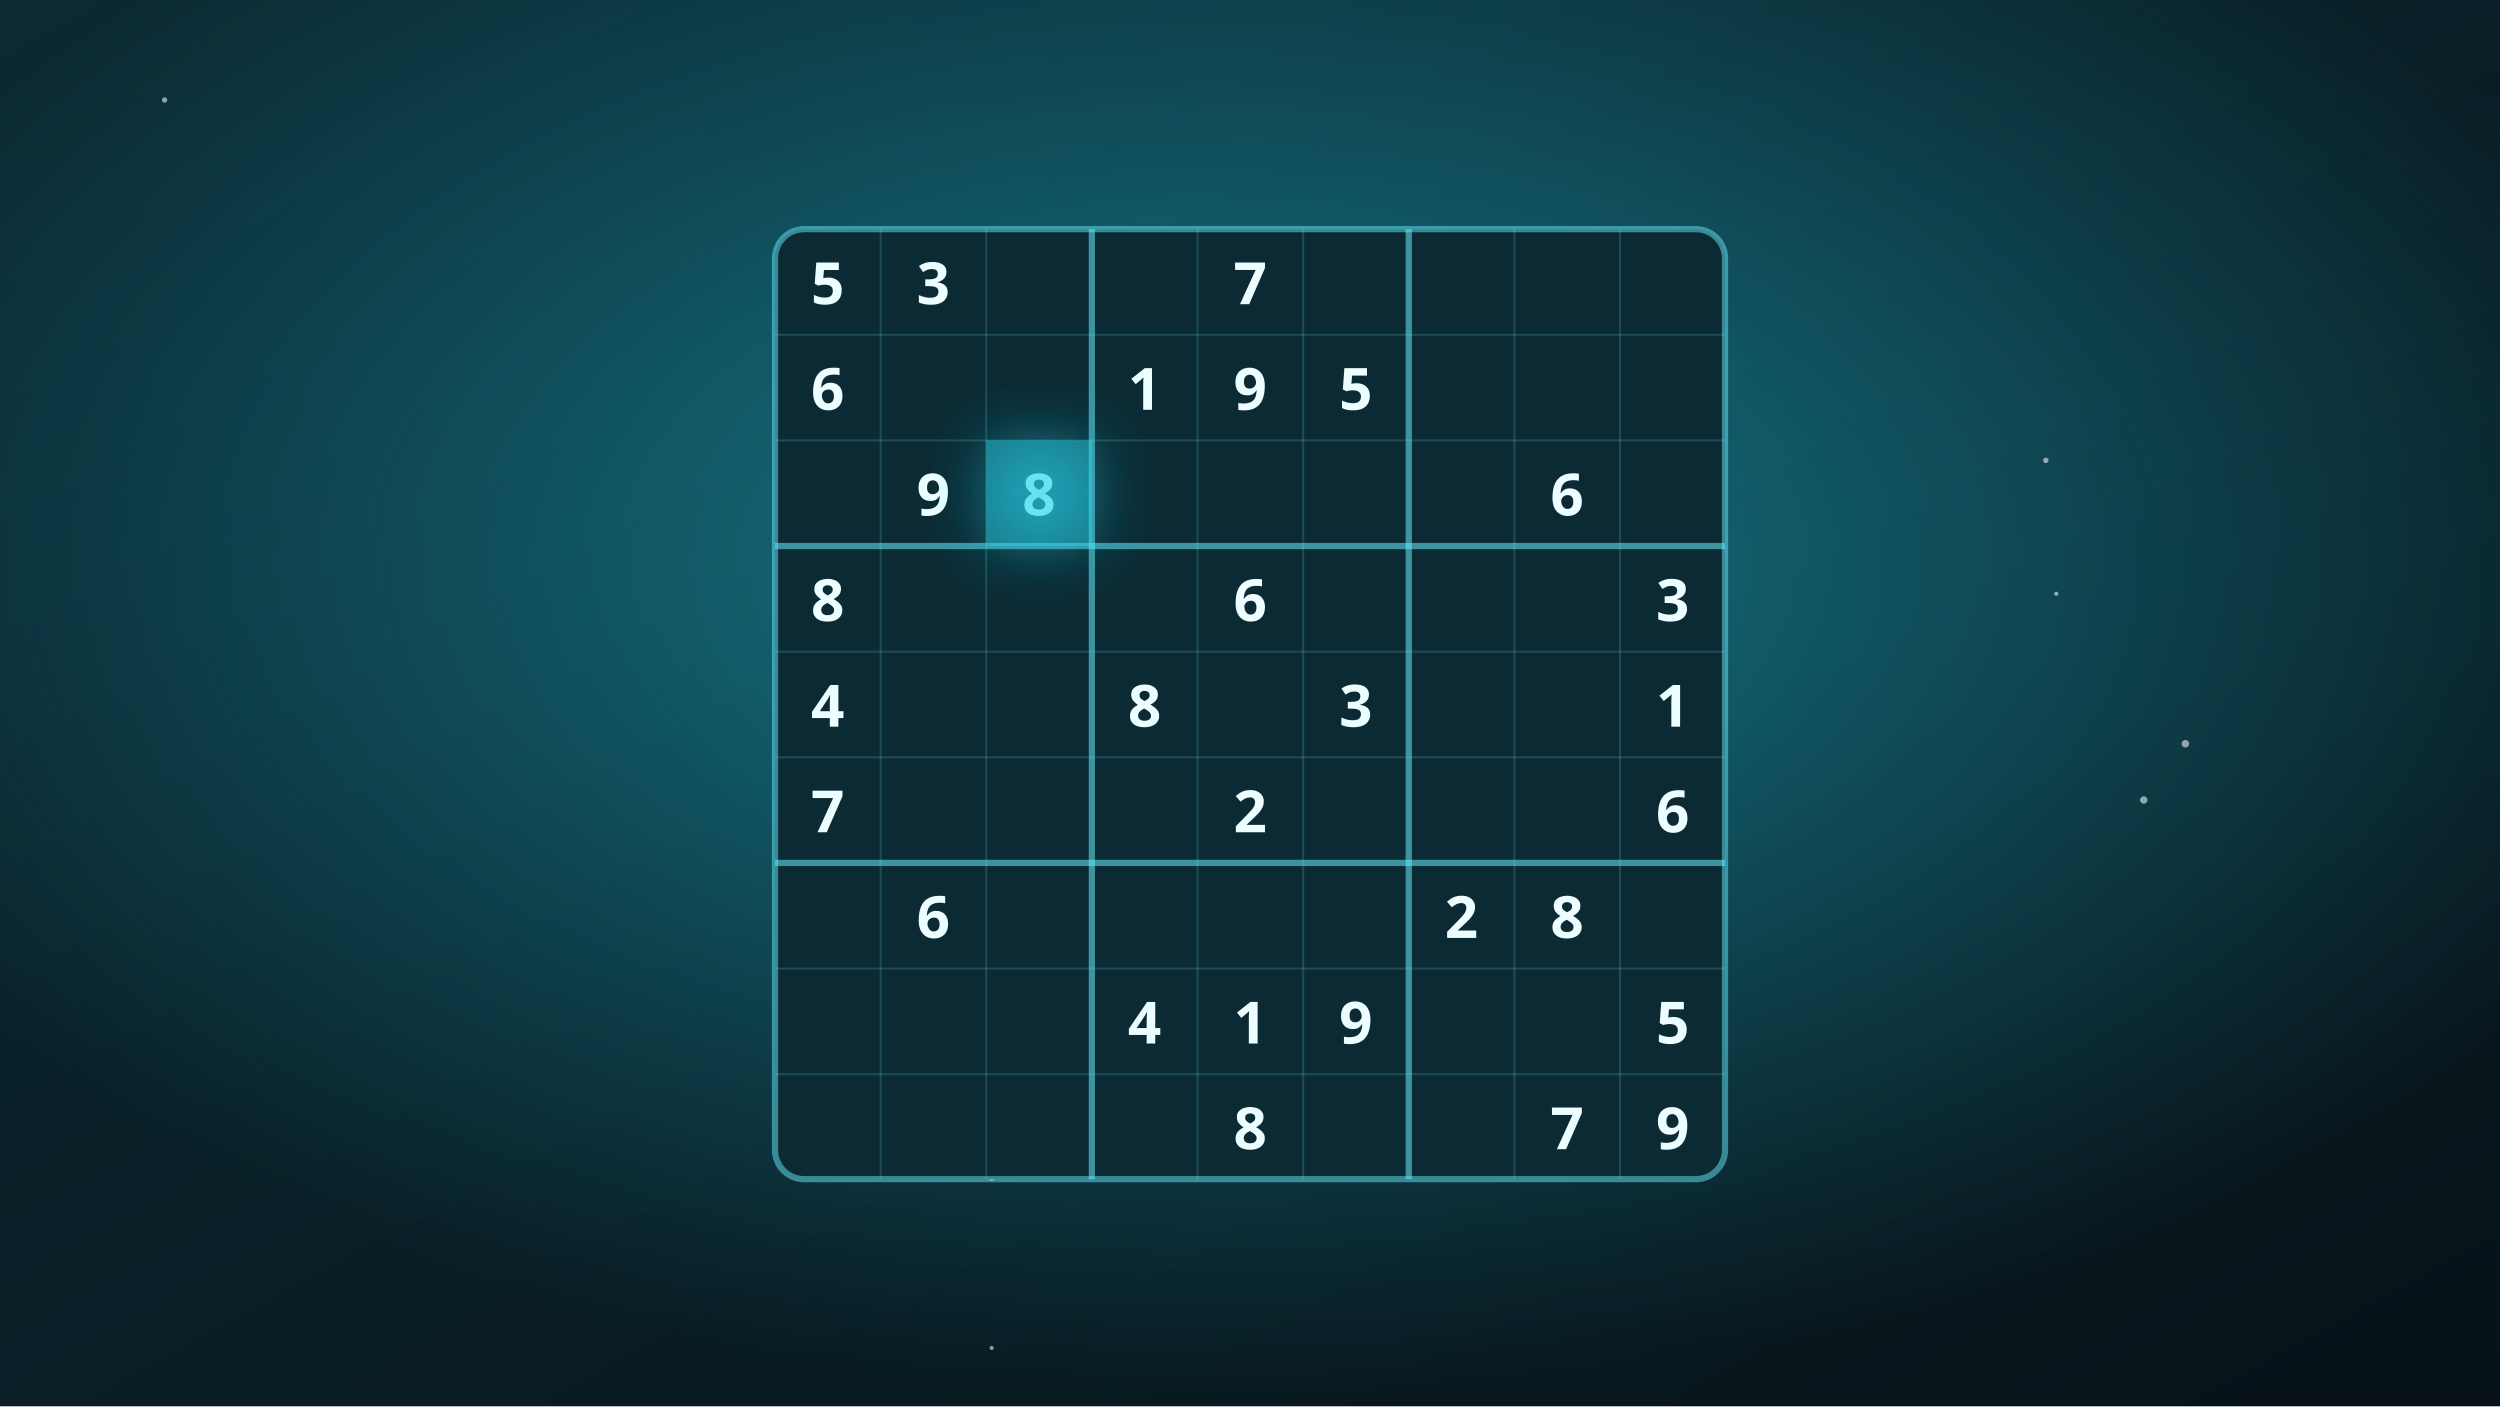
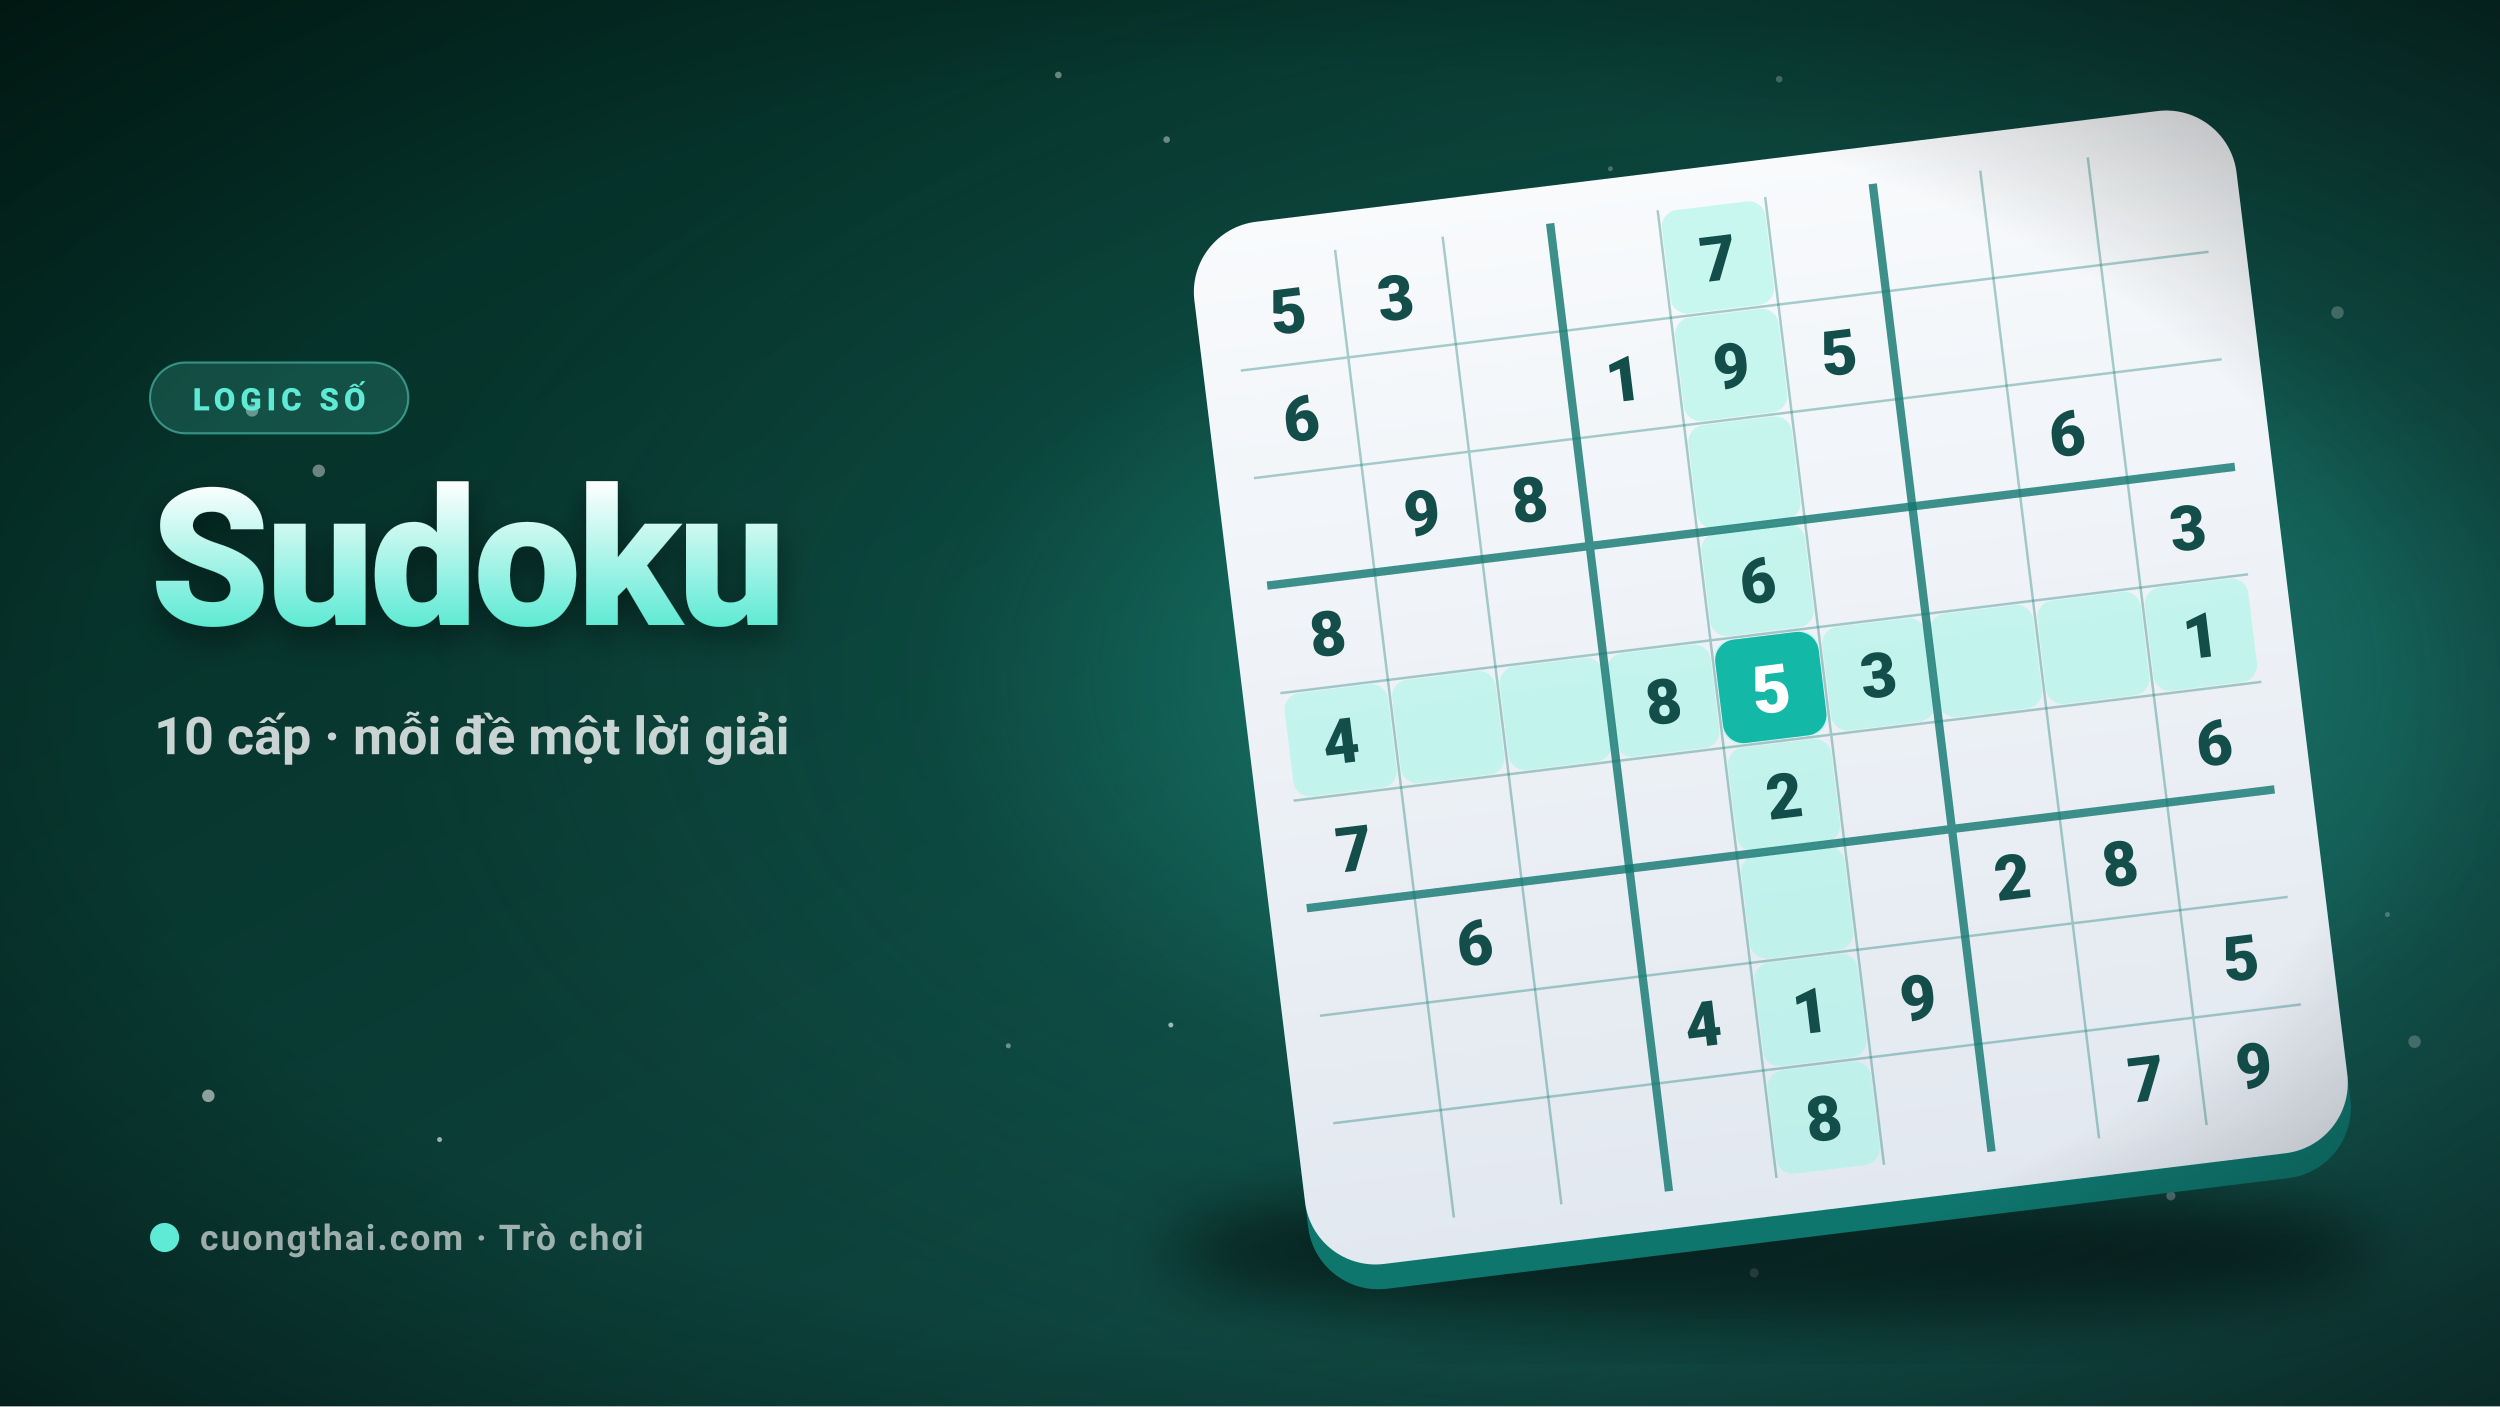
<svg xmlns="http://www.w3.org/2000/svg" viewBox="0 0 1200 675" width="1200" height="675">
  <defs>
-     <linearGradient id="n" x1="0" y1="0" x2="1" y2="1">
-       <stop offset="0" stop-color="#0b2a33" />
-       <stop offset="1" stop-color="#071218" />
+     <linearGradient id="bg" x1="0" y1="0" x2="1" y2="1">
+       <stop offset="0" stop-color="#022c22" />
+       <stop offset="1" stop-color="#134e4a" />
    </linearGradient>
-     <radialGradient id="q" cx="0.5" cy="0.4" r="0.6">
-       <stop offset="0" stop-color="#22d3ee" stop-opacity="0.5" />
-       <stop offset="1" stop-color="#22d3ee" stop-opacity="0" />
+     <radialGradient id="gl" cx="0.7" cy="0.48" r="0.55">
+       <stop offset="0" stop-color="#2dd4bf" stop-opacity="0.55" />
+       <stop offset="0.6" stop-color="#2dd4bf" stop-opacity="0.08" />
+       <stop offset="1" stop-color="#2dd4bf" stop-opacity="0" />
    </radialGradient>
-     <filter id="g" x="-50%" y="-50%" width="200%" height="200%">
-       <feGaussianBlur stdDeviation="14" result="b" />
-       <feMerge>
-         <feMergeNode in="b" />
-         <feMergeNode in="SourceGraphic" />
-       </feMerge>
+     <radialGradient id="vi" cx="0.5" cy="0.5" r="0.75">
+       <stop offset="0.6" stop-color="#000" stop-opacity="0" />
+       <stop offset="1" stop-color="#000" stop-opacity="0.55" />
+     </radialGradient>
+     <linearGradient id="tt" x1="0" y1="0" x2="0" y2="1">
+       <stop offset="0" stop-color="#ffffff" />
+       <stop offset="1" stop-color="#5eead4" />
+     </linearGradient>
+     <filter id="sh" x="-30%" y="-30%" width="160%" height="160%">
+       <feGaussianBlur stdDeviation="16" />
    </filter>
+     <filter id="bl" x="-50%" y="-50%" width="200%" height="200%">
+       <feGaussianBlur stdDeviation="9" />
+     </filter>
+     <filter id="ts" x="-10%" y="-10%" width="120%" height="140%">
+       <feDropShadow dx="0" dy="6" stdDeviation="8" flood-color="#000" flood-opacity="0.45" />
+     </filter>
+     <linearGradient id="b6" x1="0" y1="0" x2="0" y2="1">
+       <stop offset="0" stop-color="#f8fafc" />
+       <stop offset="1" stop-color="#e2e8f0" />
+     </linearGradient>
  </defs>
-   <rect width="1200" height="675" fill="url(#n)" />
-   <rect width="1200" height="675" fill="url(#q)" />
-   <g fill="#fff" opacity="0.55">
-     <circle cx="771" cy="191" r="1.3" />
-     <circle cx="476" cy="565" r="1.8" />
-     <circle cx="1049" cy="357" r="1.8" />
-     <circle cx="476" cy="647" r="1" />
-     <circle cx="510" cy="430" r="1.8" />
-     <circle cx="484" cy="224" r="1.8" />
-     <circle cx="1029" cy="384" r="1.8" />
-     <circle cx="79" cy="48" r="1.3" />
-     <circle cx="987" cy="285" r="1" />
-     <circle cx="725" cy="477" r="1.8" />
-     <circle cx="735" cy="393" r="1" />
-     <circle cx="471" cy="124" r="1" />
-     <circle cx="982" cy="221" r="1.3" />
-     <circle cx="438" cy="514" r="1.8" />
+   <rect width="1200" height="675" fill="url(#bg)" />
+   <rect width="1200" height="675" fill="url(#gl)" />
+   <g fill="#fff">
+     <circle cx="692" cy="356" r="1.2" opacity="0.6" />
+     <circle cx="700" cy="333" r="2.2" opacity="0.4" />
+     <circle cx="484" cy="502" r="1.2" opacity="0.4" />
+     <circle cx="508" cy="36" r="1.6" opacity="0.4" />
+     <circle cx="1146" cy="439" r="1.2" opacity="0.25" />
+     <circle cx="100" cy="526" r="3" opacity="0.6" />
+     <circle cx="121" cy="197" r="3" opacity="0.4" />
+     <circle cx="1040" cy="89" r="1.6" opacity="0.6" />
+     <circle cx="840" cy="414" r="1.6" opacity="0.4" />
+     <circle cx="842" cy="611" r="2.2" opacity="0.25" />
+     <circle cx="682" cy="274" r="1.2" opacity="0.4" />
+     <circle cx="739" cy="520" r="3" opacity="0.25" />
+     <circle cx="715" cy="149" r="1.6" opacity="0.6" />
+     <circle cx="153" cy="226" r="3" opacity="0.4" />
+     <circle cx="773" cy="81" r="1.2" opacity="0.25" />
+     <circle cx="655" cy="489" r="3" opacity="0.4" />
+     <circle cx="609" cy="355" r="2.2" opacity="0.6" />
+     <circle cx="1042" cy="574" r="2.2" opacity="0.4" />
+     <circle cx="1122" cy="150" r="3" opacity="0.25" />
+     <circle cx="854" cy="38" r="1.6" opacity="0.25" />
+     <circle cx="647" cy="355" r="3" opacity="0.25" />
+     <circle cx="562" cy="492" r="1.2" opacity="0.6" />
+     <circle cx="211" cy="547" r="1.2" opacity="0.6" />
+     <circle cx="1159" cy="500" r="3" opacity="0.25" />
+     <circle cx="560" cy="67" r="1.6" opacity="0.4" />
+     <circle cx="982" cy="236" r="1.6" opacity="0.6" />
  </g>
-   <rect x="372" y="110" width="456" height="456" rx="14" fill="#0b2a33" stroke="#67e8f9" stroke-opacity="0.5" stroke-width="3" />
-   <line x1="422.7" y1="110" x2="422.7" y2="566" stroke="#67e8f9" stroke-opacity="0.18" stroke-width="1" />
-   <line x1="372" y1="160.7" x2="828" y2="160.7" stroke="#67e8f9" stroke-opacity="0.18" stroke-width="1" />
-   <line x1="473.4" y1="110" x2="473.4" y2="566" stroke="#67e8f9" stroke-opacity="0.18" stroke-width="1" />
-   <line x1="372" y1="211.4" x2="828" y2="211.4" stroke="#67e8f9" stroke-opacity="0.18" stroke-width="1" />
-   <line x1="524.1" y1="110" x2="524.1" y2="566" stroke="#67e8f9" stroke-opacity="0.55" stroke-width="3" />
-   <line x1="372" y1="262.1" x2="828" y2="262.1" stroke="#67e8f9" stroke-opacity="0.55" stroke-width="3" />
-   <line x1="574.8" y1="110" x2="574.8" y2="566" stroke="#67e8f9" stroke-opacity="0.18" stroke-width="1" />
-   <line x1="372" y1="312.8" x2="828" y2="312.8" stroke="#67e8f9" stroke-opacity="0.18" stroke-width="1" />
-   <line x1="625.5" y1="110" x2="625.5" y2="566" stroke="#67e8f9" stroke-opacity="0.18" stroke-width="1" />
-   <line x1="372" y1="363.5" x2="828" y2="363.5" stroke="#67e8f9" stroke-opacity="0.18" stroke-width="1" />
-   <line x1="676.2" y1="110" x2="676.2" y2="566" stroke="#67e8f9" stroke-opacity="0.55" stroke-width="3" />
-   <line x1="372" y1="414.2" x2="828" y2="414.2" stroke="#67e8f9" stroke-opacity="0.55" stroke-width="3" />
-   <line x1="726.9" y1="110" x2="726.9" y2="566" stroke="#67e8f9" stroke-opacity="0.18" stroke-width="1" />
-   <line x1="372" y1="464.9" x2="828" y2="464.9" stroke="#67e8f9" stroke-opacity="0.18" stroke-width="1" />
-   <line x1="777.6" y1="110" x2="777.6" y2="566" stroke="#67e8f9" stroke-opacity="0.18" stroke-width="1" />
-   <line x1="372" y1="515.6" x2="828" y2="515.6" stroke="#67e8f9" stroke-opacity="0.18" stroke-width="1" />
-   <text x="397.3" y="146.0" font-family="system-ui" font-weight="700" font-size="28" text-anchor="middle" fill="#ecfeff">5</text>
-   <text x="448.0" y="146.0" font-family="system-ui" font-weight="700" font-size="28" text-anchor="middle" fill="#ecfeff">3</text>
-   <text x="600.1" y="146.0" font-family="system-ui" font-weight="700" font-size="28" text-anchor="middle" fill="#ecfeff">7</text>
-   <text x="397.3" y="196.7" font-family="system-ui" font-weight="700" font-size="28" text-anchor="middle" fill="#ecfeff">6</text>
-   <text x="549.4" y="196.7" font-family="system-ui" font-weight="700" font-size="28" text-anchor="middle" fill="#ecfeff">1</text>
-   <text x="600.1" y="196.7" font-family="system-ui" font-weight="700" font-size="28" text-anchor="middle" fill="#ecfeff">9</text>
-   <text x="650.8" y="196.7" font-family="system-ui" font-weight="700" font-size="28" text-anchor="middle" fill="#ecfeff">5</text>
-   <text x="448.0" y="247.4" font-family="system-ui" font-weight="700" font-size="28" text-anchor="middle" fill="#ecfeff">9</text>
-   <text x="498.7" y="247.4" font-family="system-ui" font-weight="700" font-size="28" text-anchor="middle" fill="#ecfeff">8</text>
-   <text x="752.2" y="247.4" font-family="system-ui" font-weight="700" font-size="28" text-anchor="middle" fill="#ecfeff">6</text>
-   <text x="397.3" y="298.1" font-family="system-ui" font-weight="700" font-size="28" text-anchor="middle" fill="#ecfeff">8</text>
-   <text x="600.1" y="298.1" font-family="system-ui" font-weight="700" font-size="28" text-anchor="middle" fill="#ecfeff">6</text>
-   <text x="802.9" y="298.1" font-family="system-ui" font-weight="700" font-size="28" text-anchor="middle" fill="#ecfeff">3</text>
-   <text x="397.3" y="348.8" font-family="system-ui" font-weight="700" font-size="28" text-anchor="middle" fill="#ecfeff">4</text>
-   <text x="549.4" y="348.8" font-family="system-ui" font-weight="700" font-size="28" text-anchor="middle" fill="#ecfeff">8</text>
-   <text x="650.8" y="348.8" font-family="system-ui" font-weight="700" font-size="28" text-anchor="middle" fill="#ecfeff">3</text>
-   <text x="802.9" y="348.8" font-family="system-ui" font-weight="700" font-size="28" text-anchor="middle" fill="#ecfeff">1</text>
-   <text x="397.3" y="399.5" font-family="system-ui" font-weight="700" font-size="28" text-anchor="middle" fill="#ecfeff">7</text>
-   <text x="600.1" y="399.5" font-family="system-ui" font-weight="700" font-size="28" text-anchor="middle" fill="#ecfeff">2</text>
-   <text x="802.9" y="399.5" font-family="system-ui" font-weight="700" font-size="28" text-anchor="middle" fill="#ecfeff">6</text>
-   <text x="448.0" y="450.2" font-family="system-ui" font-weight="700" font-size="28" text-anchor="middle" fill="#ecfeff">6</text>
-   <text x="701.5" y="450.2" font-family="system-ui" font-weight="700" font-size="28" text-anchor="middle" fill="#ecfeff">2</text>
-   <text x="752.2" y="450.2" font-family="system-ui" font-weight="700" font-size="28" text-anchor="middle" fill="#ecfeff">8</text>
-   <text x="549.4" y="500.9" font-family="system-ui" font-weight="700" font-size="28" text-anchor="middle" fill="#ecfeff">4</text>
-   <text x="600.1" y="500.9" font-family="system-ui" font-weight="700" font-size="28" text-anchor="middle" fill="#ecfeff">1</text>
-   <text x="650.8" y="500.9" font-family="system-ui" font-weight="700" font-size="28" text-anchor="middle" fill="#ecfeff">9</text>
-   <text x="802.9" y="500.9" font-family="system-ui" font-weight="700" font-size="28" text-anchor="middle" fill="#ecfeff">5</text>
-   <text x="600.1" y="551.6" font-family="system-ui" font-weight="700" font-size="28" text-anchor="middle" fill="#ecfeff">8</text>
-   <text x="752.2" y="551.6" font-family="system-ui" font-weight="700" font-size="28" text-anchor="middle" fill="#ecfeff">7</text>
-   <text x="802.9" y="551.6" font-family="system-ui" font-weight="700" font-size="28" text-anchor="middle" fill="#ecfeff">9</text>
-   <rect x="473.4" y="211.4" width="50.7" height="50.7" fill="#22d3ee" fill-opacity="0.45" filter="url(#g)" />
+   <ellipse cx="850" cy="600" rx="290" ry="34" fill="#000" opacity="0.55" filter="url(#sh)" />
+   <g transform="translate(850 330) rotate(-7)">
+     <rect x="-252" y="-240" width="504" height="504" rx="34" fill="#0f766e" />
+     <rect x="-252" y="-252" width="504" height="504" rx="34" fill="url(#b6)" />
+     <text x="-208.0" y="-197" text-anchor="middle" font-family="ui-rounded, 'SF Pro Rounded', system-ui, -apple-system, 'Segoe UI', Roboto, 'Helvetica Neue', Arial, sans-serif" font-size="30" font-weight="800" fill="#134e4a">5</text>
+     <text x="-156.0" y="-197" text-anchor="middle" font-family="ui-rounded, 'SF Pro Rounded', system-ui, -apple-system, 'Segoe UI', Roboto, 'Helvetica Neue', Arial, sans-serif" font-size="30" font-weight="800" fill="#134e4a">3</text>
+     <rect x="-25" y="-233" width="50" height="50" rx="8" fill="#99f6e4" opacity="0.5" />
+     <text x="0.0" y="-197" text-anchor="middle" font-family="ui-rounded, 'SF Pro Rounded', system-ui, -apple-system, 'Segoe UI', Roboto, 'Helvetica Neue', Arial, sans-serif" font-size="30" font-weight="800" fill="#134e4a">7</text>
+     <text x="-208.0" y="-145" text-anchor="middle" font-family="ui-rounded, 'SF Pro Rounded', system-ui, -apple-system, 'Segoe UI', Roboto, 'Helvetica Neue', Arial, sans-serif" font-size="30" font-weight="800" fill="#134e4a">6</text>
+     <text x="-52.0" y="-145" text-anchor="middle" font-family="ui-rounded, 'SF Pro Rounded', system-ui, -apple-system, 'Segoe UI', Roboto, 'Helvetica Neue', Arial, sans-serif" font-size="30" font-weight="800" fill="#134e4a">1</text>
+     <rect x="-25" y="-181" width="50" height="50" rx="8" fill="#99f6e4" opacity="0.5" />
+     <text x="0.0" y="-145" text-anchor="middle" font-family="ui-rounded, 'SF Pro Rounded', system-ui, -apple-system, 'Segoe UI', Roboto, 'Helvetica Neue', Arial, sans-serif" font-size="30" font-weight="800" fill="#134e4a">9</text>
+     <text x="52.0" y="-145" text-anchor="middle" font-family="ui-rounded, 'SF Pro Rounded', system-ui, -apple-system, 'Segoe UI', Roboto, 'Helvetica Neue', Arial, sans-serif" font-size="30" font-weight="800" fill="#134e4a">5</text>
+     <text x="-156.0" y="-93" text-anchor="middle" font-family="ui-rounded, 'SF Pro Rounded', system-ui, -apple-system, 'Segoe UI', Roboto, 'Helvetica Neue', Arial, sans-serif" font-size="30" font-weight="800" fill="#134e4a">9</text>
+     <text x="-104.0" y="-93" text-anchor="middle" font-family="ui-rounded, 'SF Pro Rounded', system-ui, -apple-system, 'Segoe UI', Roboto, 'Helvetica Neue', Arial, sans-serif" font-size="30" font-weight="800" fill="#134e4a">8</text>
+     <rect x="-25" y="-129" width="50" height="50" rx="8" fill="#99f6e4" opacity="0.5" />
+     <text x="156.0" y="-93" text-anchor="middle" font-family="ui-rounded, 'SF Pro Rounded', system-ui, -apple-system, 'Segoe UI', Roboto, 'Helvetica Neue', Arial, sans-serif" font-size="30" font-weight="800" fill="#134e4a">6</text>
+     <text x="-208.0" y="-41" text-anchor="middle" font-family="ui-rounded, 'SF Pro Rounded', system-ui, -apple-system, 'Segoe UI', Roboto, 'Helvetica Neue', Arial, sans-serif" font-size="30" font-weight="800" fill="#134e4a">8</text>
+     <rect x="-25" y="-77" width="50" height="50" rx="8" fill="#99f6e4" opacity="0.5" />
+     <text x="0.0" y="-41" text-anchor="middle" font-family="ui-rounded, 'SF Pro Rounded', system-ui, -apple-system, 'Segoe UI', Roboto, 'Helvetica Neue', Arial, sans-serif" font-size="30" font-weight="800" fill="#134e4a">6</text>
+     <text x="208.0" y="-41" text-anchor="middle" font-family="ui-rounded, 'SF Pro Rounded', system-ui, -apple-system, 'Segoe UI', Roboto, 'Helvetica Neue', Arial, sans-serif" font-size="30" font-weight="800" fill="#134e4a">3</text>
+     <rect x="-233" y="-25" width="50" height="50" rx="8" fill="#99f6e4" opacity="0.5" />
+     <text x="-208.0" y="11" text-anchor="middle" font-family="ui-rounded, 'SF Pro Rounded', system-ui, -apple-system, 'Segoe UI', Roboto, 'Helvetica Neue', Arial, sans-serif" font-size="30" font-weight="800" fill="#134e4a">4</text>
+     <rect x="-181" y="-25" width="50" height="50" rx="8" fill="#99f6e4" opacity="0.5" />
+     <rect x="-129" y="-25" width="50" height="50" rx="8" fill="#99f6e4" opacity="0.5" />
+     <rect x="-77" y="-25" width="50" height="50" rx="8" fill="#99f6e4" opacity="0.5" />
+     <text x="-52.0" y="11" text-anchor="middle" font-family="ui-rounded, 'SF Pro Rounded', system-ui, -apple-system, 'Segoe UI', Roboto, 'Helvetica Neue', Arial, sans-serif" font-size="30" font-weight="800" fill="#134e4a">8</text>
+     <rect x="-25" y="-25" width="50" height="50" rx="8" fill="#99f6e4" opacity="0.5" />
+     <rect x="27" y="-25" width="50" height="50" rx="8" fill="#99f6e4" opacity="0.5" />
+     <text x="52.0" y="11" text-anchor="middle" font-family="ui-rounded, 'SF Pro Rounded', system-ui, -apple-system, 'Segoe UI', Roboto, 'Helvetica Neue', Arial, sans-serif" font-size="30" font-weight="800" fill="#134e4a">3</text>
+     <rect x="79" y="-25" width="50" height="50" rx="8" fill="#99f6e4" opacity="0.5" />
+     <rect x="131" y="-25" width="50" height="50" rx="8" fill="#99f6e4" opacity="0.5" />
+     <rect x="183" y="-25" width="50" height="50" rx="8" fill="#99f6e4" opacity="0.5" />
+     <text x="208.0" y="11" text-anchor="middle" font-family="ui-rounded, 'SF Pro Rounded', system-ui, -apple-system, 'Segoe UI', Roboto, 'Helvetica Neue', Arial, sans-serif" font-size="30" font-weight="800" fill="#134e4a">1</text>
+     <text x="-208.0" y="63" text-anchor="middle" font-family="ui-rounded, 'SF Pro Rounded', system-ui, -apple-system, 'Segoe UI', Roboto, 'Helvetica Neue', Arial, sans-serif" font-size="30" font-weight="800" fill="#134e4a">7</text>
+     <rect x="-25" y="27" width="50" height="50" rx="8" fill="#99f6e4" opacity="0.5" />
+     <text x="0.0" y="63" text-anchor="middle" font-family="ui-rounded, 'SF Pro Rounded', system-ui, -apple-system, 'Segoe UI', Roboto, 'Helvetica Neue', Arial, sans-serif" font-size="30" font-weight="800" fill="#134e4a">2</text>
+     <text x="208.0" y="63" text-anchor="middle" font-family="ui-rounded, 'SF Pro Rounded', system-ui, -apple-system, 'Segoe UI', Roboto, 'Helvetica Neue', Arial, sans-serif" font-size="30" font-weight="800" fill="#134e4a">6</text>
+     <text x="-156.0" y="115" text-anchor="middle" font-family="ui-rounded, 'SF Pro Rounded', system-ui, -apple-system, 'Segoe UI', Roboto, 'Helvetica Neue', Arial, sans-serif" font-size="30" font-weight="800" fill="#134e4a">6</text>
+     <rect x="-25" y="79" width="50" height="50" rx="8" fill="#99f6e4" opacity="0.5" />
+     <text x="104.0" y="115" text-anchor="middle" font-family="ui-rounded, 'SF Pro Rounded', system-ui, -apple-system, 'Segoe UI', Roboto, 'Helvetica Neue', Arial, sans-serif" font-size="30" font-weight="800" fill="#134e4a">2</text>
+     <text x="156.0" y="115" text-anchor="middle" font-family="ui-rounded, 'SF Pro Rounded', system-ui, -apple-system, 'Segoe UI', Roboto, 'Helvetica Neue', Arial, sans-serif" font-size="30" font-weight="800" fill="#134e4a">8</text>
+     <text x="-52.0" y="167" text-anchor="middle" font-family="ui-rounded, 'SF Pro Rounded', system-ui, -apple-system, 'Segoe UI', Roboto, 'Helvetica Neue', Arial, sans-serif" font-size="30" font-weight="800" fill="#134e4a">4</text>
+     <rect x="-25" y="131" width="50" height="50" rx="8" fill="#99f6e4" opacity="0.5" />
+     <text x="0.0" y="167" text-anchor="middle" font-family="ui-rounded, 'SF Pro Rounded', system-ui, -apple-system, 'Segoe UI', Roboto, 'Helvetica Neue', Arial, sans-serif" font-size="30" font-weight="800" fill="#134e4a">1</text>
+     <text x="52.0" y="167" text-anchor="middle" font-family="ui-rounded, 'SF Pro Rounded', system-ui, -apple-system, 'Segoe UI', Roboto, 'Helvetica Neue', Arial, sans-serif" font-size="30" font-weight="800" fill="#134e4a">9</text>
+     <text x="208.0" y="167" text-anchor="middle" font-family="ui-rounded, 'SF Pro Rounded', system-ui, -apple-system, 'Segoe UI', Roboto, 'Helvetica Neue', Arial, sans-serif" font-size="30" font-weight="800" fill="#134e4a">5</text>
+     <rect x="-25" y="183" width="50" height="50" rx="8" fill="#99f6e4" opacity="0.5" />
+     <text x="0.0" y="219" text-anchor="middle" font-family="ui-rounded, 'SF Pro Rounded', system-ui, -apple-system, 'Segoe UI', Roboto, 'Helvetica Neue', Arial, sans-serif" font-size="30" font-weight="800" fill="#134e4a">8</text>
+     <text x="156.0" y="219" text-anchor="middle" font-family="ui-rounded, 'SF Pro Rounded', system-ui, -apple-system, 'Segoe UI', Roboto, 'Helvetica Neue', Arial, sans-serif" font-size="30" font-weight="800" fill="#134e4a">7</text>
+     <text x="208.0" y="219" text-anchor="middle" font-family="ui-rounded, 'SF Pro Rounded', system-ui, -apple-system, 'Segoe UI', Roboto, 'Helvetica Neue', Arial, sans-serif" font-size="30" font-weight="800" fill="#134e4a">9</text>
+     <rect x="-25" y="-25" width="50" height="50" rx="10" fill="#14b8a6" />
+     <text x="0.0" y="12" text-anchor="middle" font-family="ui-rounded, 'SF Pro Rounded', system-ui, -apple-system, 'Segoe UI', Roboto, 'Helvetica Neue', Arial, sans-serif" font-size="32" font-weight="900" fill="#fff">5</text>
+     <path d="M-182 -234 v468 M-234 -182 h468" stroke="#0f766e" stroke-width="1.2" opacity="0.35" />
+     <path d="M-130 -234 v468 M-234 -130 h468" stroke="#0f766e" stroke-width="1.2" opacity="0.35" />
+     <path d="M-78 -234 v468 M-234 -78 h468" stroke="#0f766e" stroke-width="4" opacity="0.8" />
+     <path d="M-26 -234 v468 M-234 -26 h468" stroke="#0f766e" stroke-width="1.2" opacity="0.35" />
+     <path d="M26 -234 v468 M-234 26 h468" stroke="#0f766e" stroke-width="1.2" opacity="0.35" />
+     <path d="M78 -234 v468 M-234 78 h468" stroke="#0f766e" stroke-width="4" opacity="0.8" />
+     <path d="M130 -234 v468 M-234 130 h468" stroke="#0f766e" stroke-width="1.2" opacity="0.35" />
+     <path d="M182 -234 v468 M-234 182 h468" stroke="#0f766e" stroke-width="1.2" opacity="0.35" />
+   </g>
+   <rect width="1200" height="675" fill="url(#vi)" />
+   <g font-family="ui-rounded, 'SF Pro Rounded', system-ui, -apple-system, 'Segoe UI', Roboto, 'Helvetica Neue', Arial, sans-serif">
+     <rect x="72" y="174" width="124" height="34" rx="17" fill="#5eead4" fill-opacity="0.16" stroke="#5eead4" stroke-opacity="0.5" />
+     <text x="134" y="197" text-anchor="middle" font-size="15" font-weight="800" letter-spacing="2.4" fill="#5eead4">LOGIC SỐ</text>
+     <text font-size="92" font-weight="900" letter-spacing="-2" fill="url(#tt)" filter="url(#ts)">
+       <tspan x="72" y="300">Sudoku</tspan>
+     </text>
+     <text x="74" y="362" font-size="25" font-weight="600" fill="#ffffff" fill-opacity="0.78">10 cấp · mỗi đề một lời giải</text>
+     <g transform="translate(72 600)">
+       <circle r="7" cx="7" cy="-6" fill="#5eead4" />
+       <text x="24" y="0" font-size="17" font-weight="700" fill="#ffffff" fill-opacity="0.6" letter-spacing="1">cuongthai.com · Trò chơi</text>
+     </g>
+   </g>
</svg>
